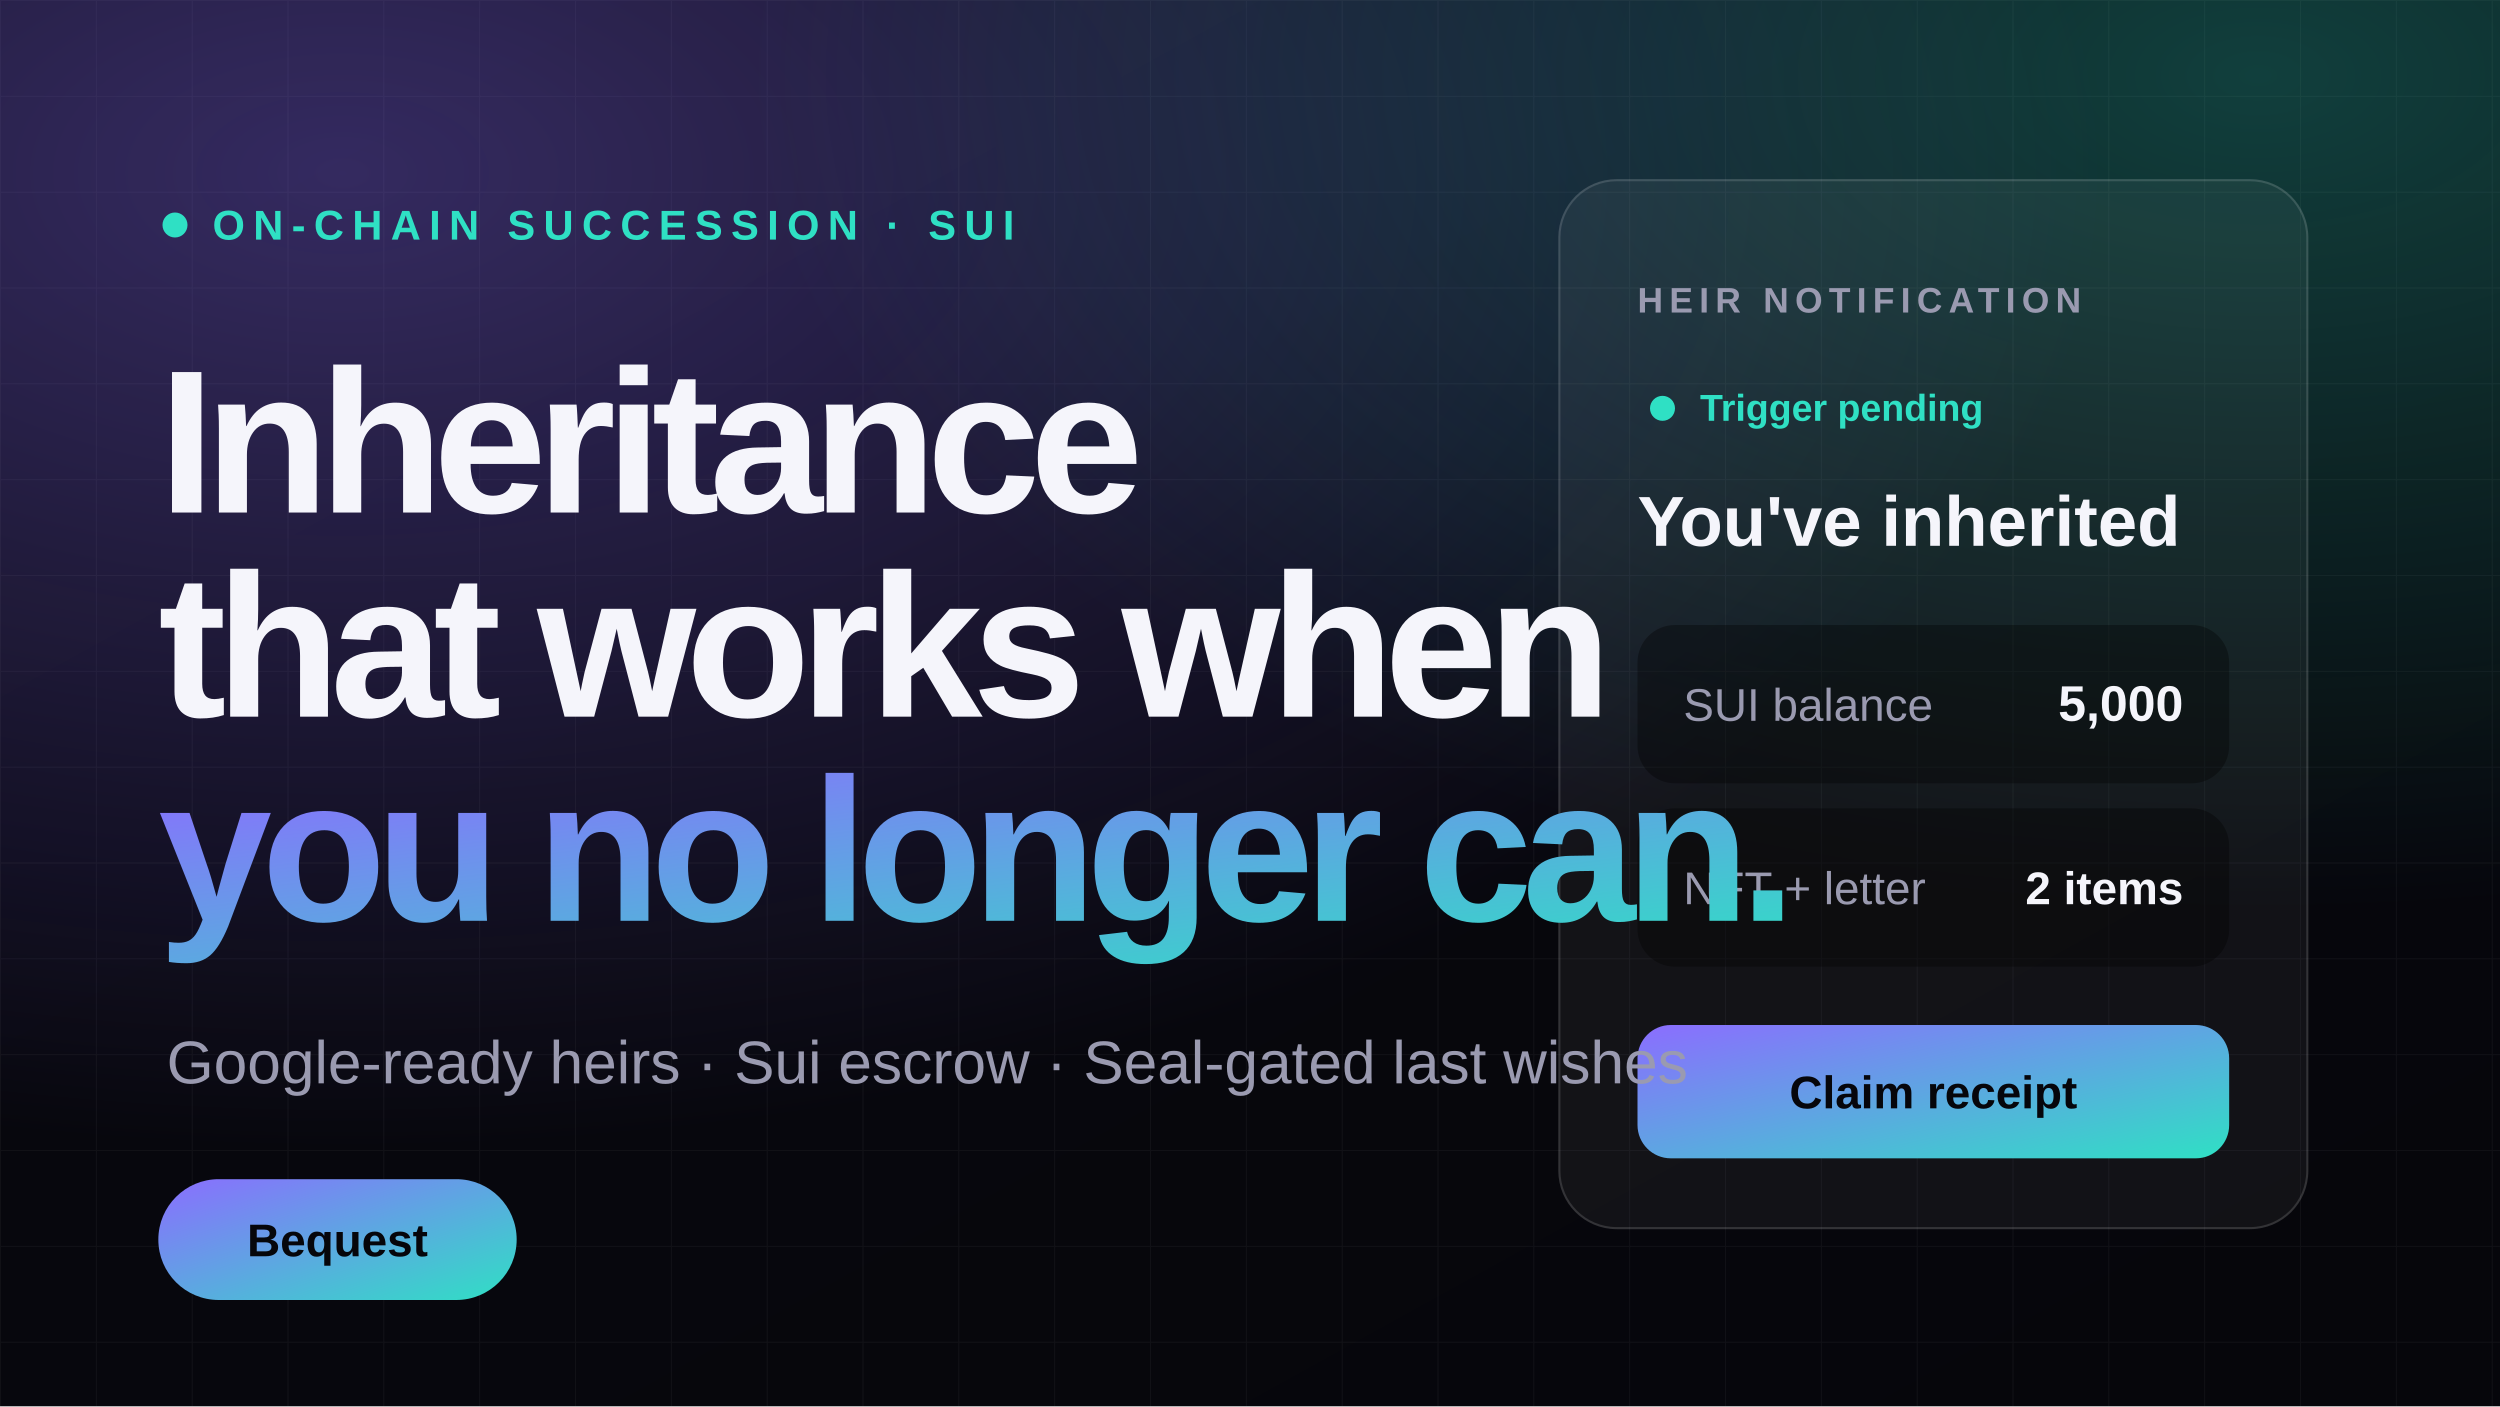
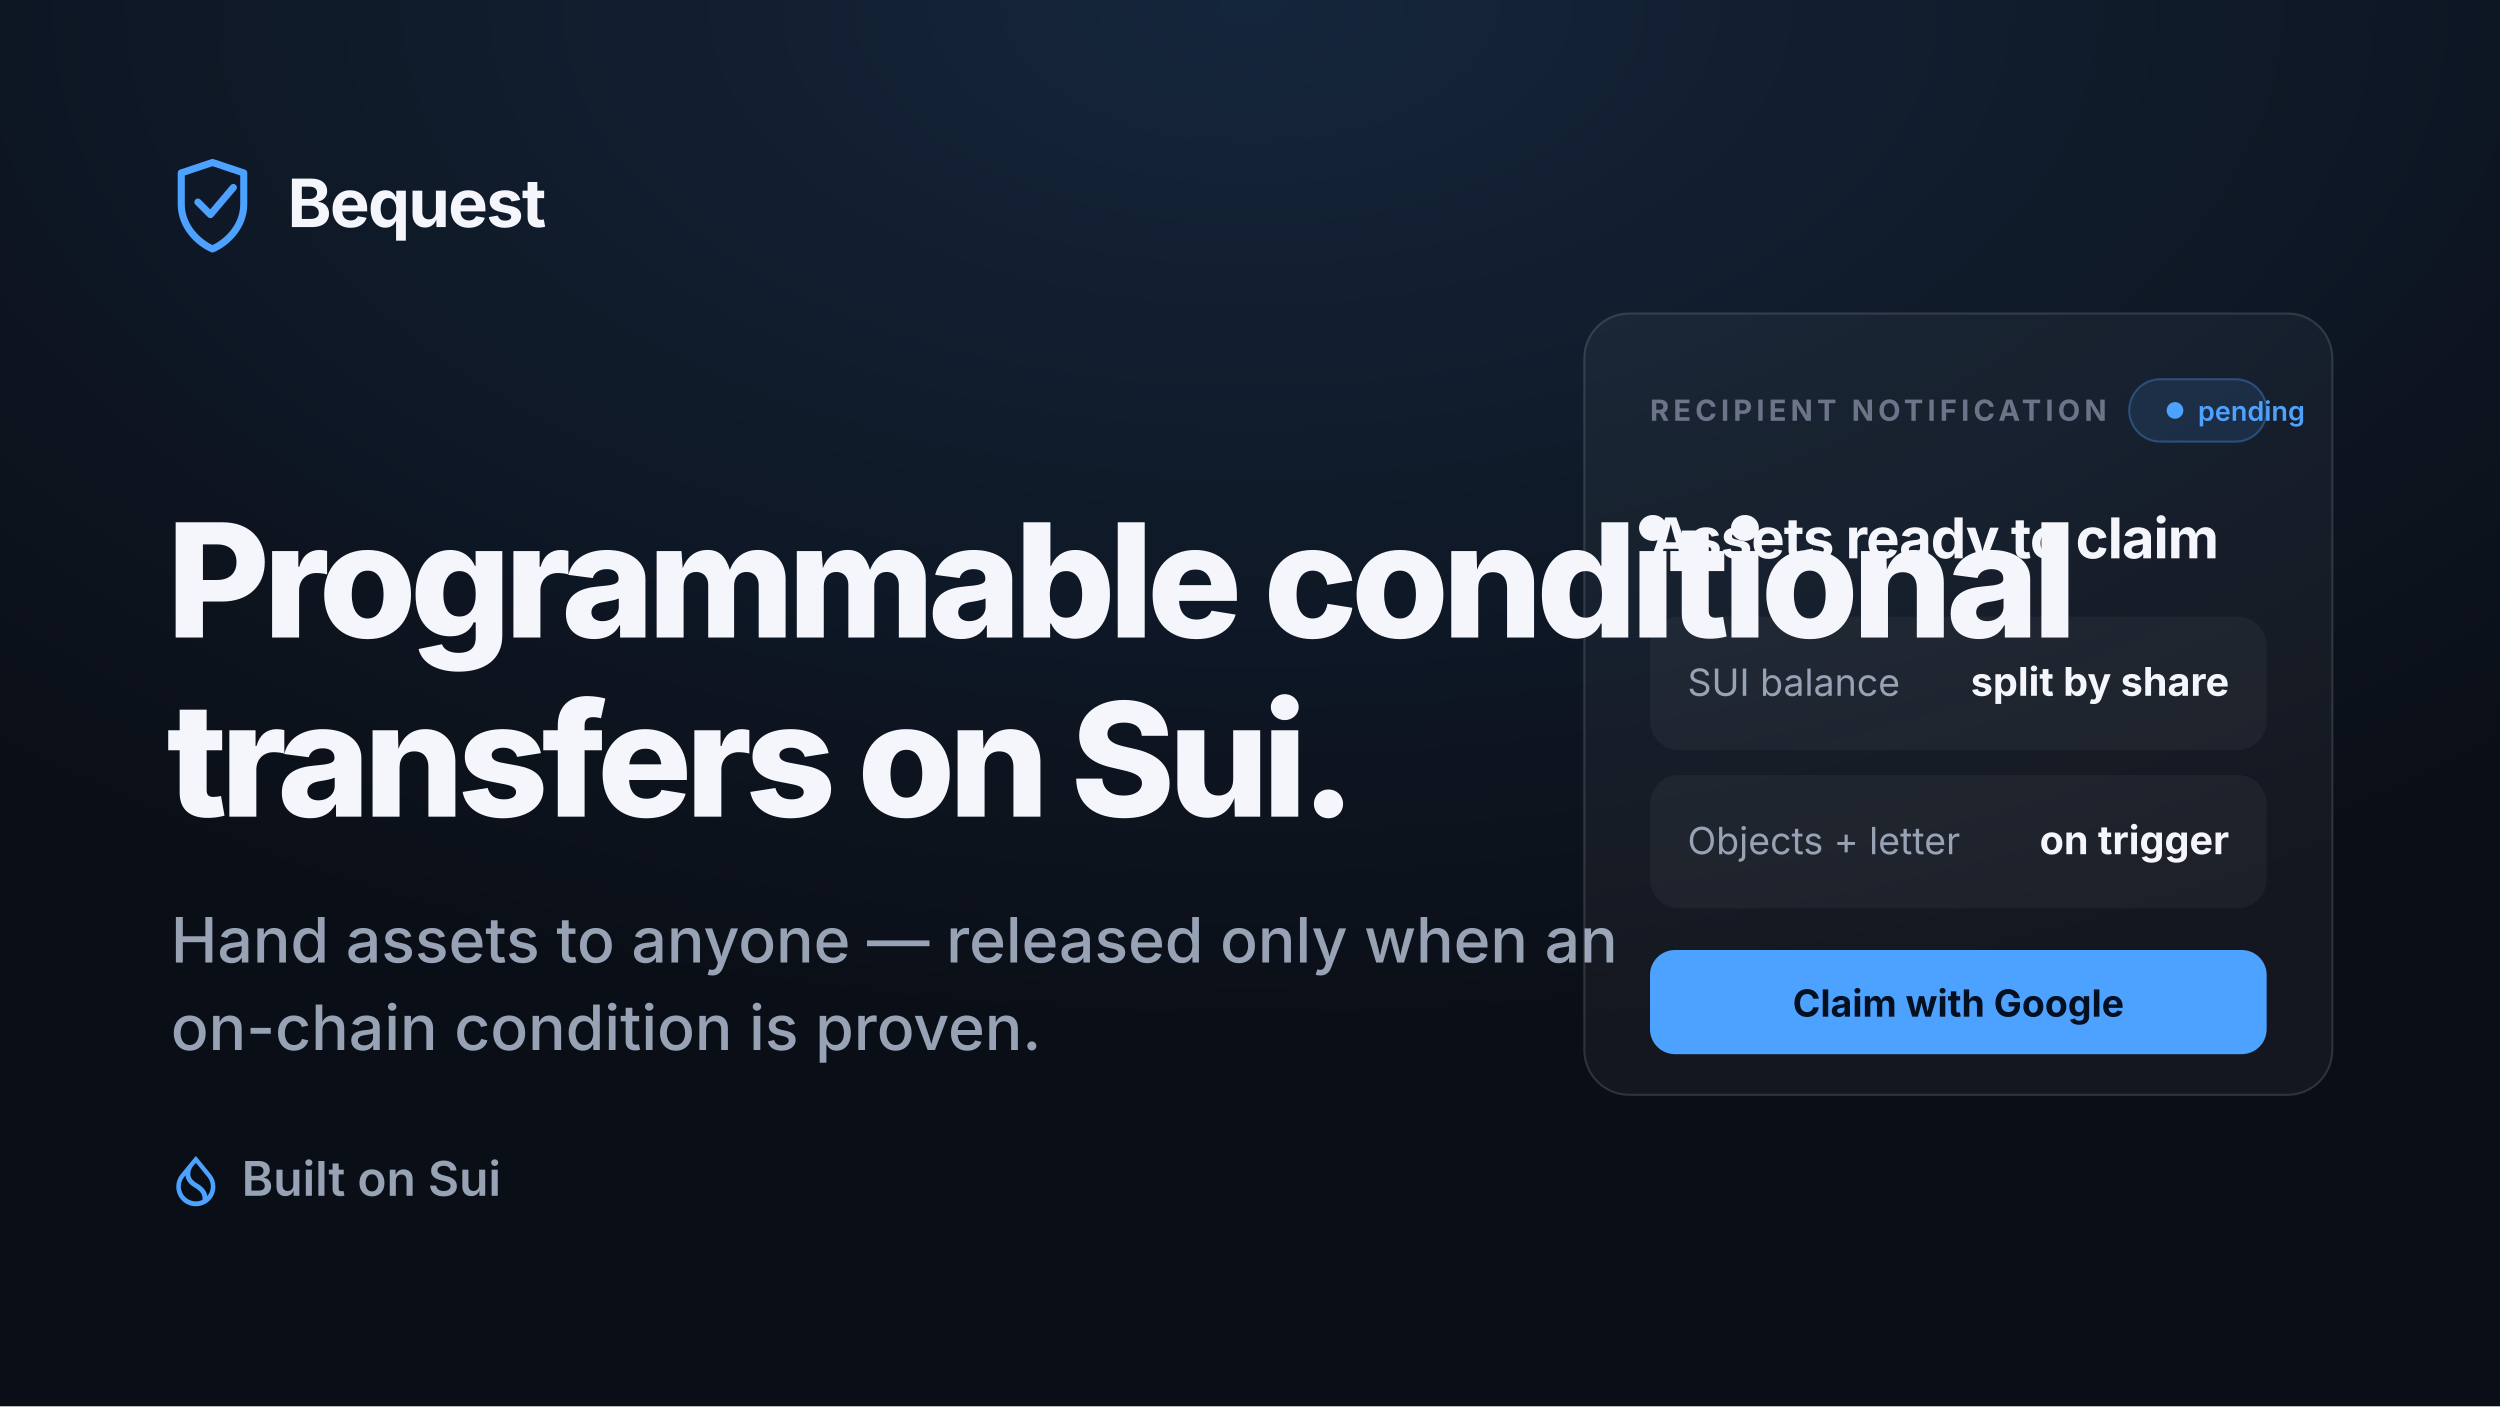
- <svg xmlns="http://www.w3.org/2000/svg" viewBox="0 0 1200 675">
+ <svg xmlns="http://www.w3.org/2000/svg" viewBox="0 0 1200 675" font-family="Inter, Arial, sans-serif">
  <defs>
-     <linearGradient id="bgd" x1="0" x2="1" y1="0" y2="1">
-       <stop offset="0" stop-color="#08080f" />
-       <stop offset="1" stop-color="#06060b" />
-     </linearGradient>
-     <linearGradient id="accent" x1="0" y1="0" x2="1" y2="1">
-       <stop offset="0" stop-color="#8b6dff" />
-       <stop offset="1" stop-color="#2fe0c4" />
-     </linearGradient>
-     <radialGradient id="glowV" cx=".14" cy=".12" r=".7">
-       <stop offset="0" stop-color="#8b6dff" stop-opacity=".34" />
-       <stop offset="1" stop-color="#8b6dff" stop-opacity="0" />
+     <radialGradient id="glow" cx="50%" cy="0%" r="75%">
+       <stop offset="0" stop-color="#4da2ff" stop-opacity="0.16" />
+       <stop offset="1" stop-color="#4da2ff" stop-opacity="0" />
    </radialGradient>
-     <radialGradient id="glowT" cx=".9" cy=".05" r=".6">
-       <stop offset="0" stop-color="#2fe0c4" stop-opacity=".26" />
-       <stop offset="1" stop-color="#2fe0c4" stop-opacity="0" />
-     </radialGradient>
-     <pattern id="grid" width="46" height="46" patternUnits="userSpaceOnUse">
-       <path d="M46 0H0v46" fill="none" stroke="#ffffff" stroke-opacity=".04" stroke-width="1" />
-     </pattern>
  </defs>
-   <rect width="1200" height="675" fill="url(#bgd)" />
-   <rect width="1200" height="675" fill="url(#grid)" />
-   <rect width="1200" height="675" fill="url(#glowV)" />
-   <rect width="1200" height="675" fill="url(#glowT)" />
-   <rect x="748" y="86" width="360" height="504" rx="28" fill="#ffffff" opacity=".05" />
-   <rect x="748.5" y="86.5" width="359" height="503" rx="27.5" fill="none" stroke="#ffffff" stroke-opacity=".14" />
-   <text x="786" y="150" fill="#9a9ab0" font-family="Arial, sans-serif" font-size="17" font-weight="800" letter-spacing="3">HEIR NOTIFICATION</text>
-   <circle cx="798" cy="196" r="6" fill="#2fe0c4" />
-   <text x="816" y="202" fill="#2fe0c4" font-family="Arial, sans-serif" font-size="18" font-weight="700">Trigger pending</text>
-   <text x="786" y="262" fill="#f5f5fb" font-family="'Space Grotesk', Arial, sans-serif" font-size="34" font-weight="700">You've inherited</text>
-   <rect x="786" y="300" width="284" height="76" rx="18" fill="#000000" opacity=".34" />
-   <text x="808" y="346" fill="#9a9ab0" font-family="Arial, sans-serif" font-size="22">SUI balance</text>
-   <text x="1048" y="346" fill="#f5f5fb" text-anchor="end" font-family="'Space Grotesk', Arial, sans-serif" font-size="24" font-weight="700">5,000</text>
-   <rect x="786" y="388" width="284" height="76" rx="18" fill="#000000" opacity=".34" />
-   <text x="808" y="434" fill="#9a9ab0" font-family="Arial, sans-serif" font-size="22">NFT + letter</text>
-   <text x="1048" y="434" fill="#f5f5fb" text-anchor="end" font-family="'Space Grotesk', Arial, sans-serif" font-size="22" font-weight="700">2 items</text>
-   <rect x="786" y="492" width="284" height="64" rx="16" fill="url(#accent)" />
-   <text x="928" y="532" fill="#06060b" text-anchor="middle" font-family="Arial, sans-serif" font-size="22" font-weight="800">Claim receipt</text>
-   <circle cx="84" cy="108" r="6" fill="#2fe0c4" />
-   <text x="102" y="115" fill="#2fe0c4" font-family="Arial, sans-serif" font-size="20" font-weight="800" letter-spacing="4">ON-CHAIN SUCCESSION · SUI</text>
-   <text x="76" y="246" fill="#f5f5fb" font-family="'Space Grotesk', Arial, sans-serif" font-size="98" font-weight="700" letter-spacing="-5">Inheritance</text>
-   <text x="76" y="344" fill="#f5f5fb" font-family="'Space Grotesk', Arial, sans-serif" font-size="98" font-weight="700" letter-spacing="-5">that works when</text>
-   <text x="76" y="442" fill="url(#accent)" font-family="'Space Grotesk', Arial, sans-serif" font-size="98" font-weight="700" letter-spacing="-5">you no longer can.</text>
-   <text x="80" y="520" fill="#9a9ab0" font-family="Arial, sans-serif" font-size="29">Google-ready heirs · Sui escrow · Seal-gated last wishes</text>
-   <rect x="76" y="566" width="172" height="58" rx="29" fill="url(#accent)" />
-   <text x="162" y="603" fill="#06060b" text-anchor="middle" font-family="Arial, sans-serif" font-size="22" font-weight="800">Bequest</text>
+   <rect width="1200" height="675" fill="#0a0e16" />
+   <rect width="1200" height="675" fill="url(#glow)" />
+   <g transform="translate(80,74)">
+     <g fill="none" stroke="#4da2ff" stroke-width="3.4" stroke-linecap="round" stroke-linejoin="round">
+       <path d="M22 4 7 9v15c0 11 8.4 18.6 15 21.5 6.6-2.9 15-10.5 15-21.5V9z" />
+       <path d="M15 23l6 6 11-13" />
+     </g>
+     <text x="58" y="35" fill="#f4f6fb" font-size="32" font-weight="700" letter-spacing="-0.8">Bequest</text>
+   </g>
+   <text x="80" y="306" fill="#f4f6fb" font-size="76" font-weight="800" letter-spacing="-3.2">Programmable conditional</text>
+   <text x="80" y="392" fill="#f4f6fb" font-size="76" font-weight="800" letter-spacing="-3.2">transfers on Sui.</text>
+   <text x="82" y="462" fill="#98a2b5" font-size="30" font-weight="500">Hand assets to anyone — released only when an</text>
+   <text x="82" y="504" fill="#98a2b5" font-size="30" font-weight="500">on-chain condition is proven.</text>
+   <g transform="translate(82,572)">
+     <svg x="0" y="-17" width="24" height="24" viewBox="0 0 24 24" fill="#4da2ff">
+       <path d="M17.636 10.009a7.16 7.16 0 0 1 1.565 4.474 7.2 7.2 0 0 1-1.608 4.53l-.087.106-.023-.135a7 7 0 0 0-.07-.349c-.502-2.21-2.142-4.106-4.84-5.642-1.823-1.034-2.866-2.278-3.14-3.693-.177-.915-.046-1.834.209-2.62.254-.787.631-1.446.953-1.843l1.05-1.284a.46.46 0 0 1 .713 0l5.28 6.456zm1.66-1.283L12.26.123a.336.336 0 0 0-.52 0L4.704 8.726l-.023.029a9.33 9.33 0 0 0-2.07 5.872C2.612 19.803 6.816 24 12 24s9.388-4.197 9.388-9.373a9.32 9.32 0 0 0-2.07-5.871zM6.389 9.981l.63-.77.018.142q.023.17.055.34c.408 2.136 1.862 3.917 4.294 5.297 2.114 1.203 3.345 2.586 3.7 4.103a5.3 5.3 0 0 1 .109 1.801l-.004.034-.03.014A7.2 7.2 0 0 1 12 21.67c-3.976 0-7.2-3.218-7.2-7.188 0-1.705.594-3.27 1.587-4.503z" />
+     </svg>
+     <text x="34" y="2" fill="#98a2b5" font-size="23" font-weight="600">Built on Sui</text>
+   </g>
+   <g transform="translate(760,150)">
+     <rect width="360" height="376" rx="22" fill="#ffffff" opacity="0.04" />
+     <rect x="0.5" y="0.5" width="359" height="375" rx="21.5" fill="none" stroke="#ffffff" stroke-opacity="0.12" />
+     <text x="32" y="52" fill="#6b7488" font-size="14" font-weight="700" letter-spacing="2">RECIPIENT NOTIFICATION</text>
+     <rect x="262" y="32" width="66" height="30" rx="15" fill="#4da2ff" fill-opacity="0.12" stroke="#4da2ff" stroke-opacity="0.32" />
+     <circle cx="284" cy="47" r="4" fill="#4da2ff" />
+     <text x="295" y="52" fill="#4da2ff" font-size="13" font-weight="600">pending</text>
+     <text x="32" y="118" fill="#f4f6fb" font-size="27" font-weight="700" letter-spacing="-0.5">Assets ready to claim</text>
+     <rect x="32" y="146" width="296" height="64" rx="14" fill="#ffffff" opacity="0.04" />
+     <text x="50" y="184" fill="#98a2b5" font-size="18">SUI balance</text>
+     <text x="310" y="184" fill="#f4f6fb" text-anchor="end" font-size="19" font-weight="700">split by share</text>
+     <rect x="32" y="222" width="296" height="64" rx="14" fill="#ffffff" opacity="0.04" />
+     <text x="50" y="260" fill="#98a2b5" font-size="18">Objects + letter</text>
+     <text x="310" y="260" fill="#f4f6fb" text-anchor="end" font-size="19" font-weight="700">on trigger</text>
+     <rect x="32" y="306" width="296" height="50" rx="12" fill="#4da2ff" />
+     <text x="180" y="338" fill="#04101f" text-anchor="middle" font-size="18" font-weight="700">Claim with Google</text>
+   </g>
</svg>
